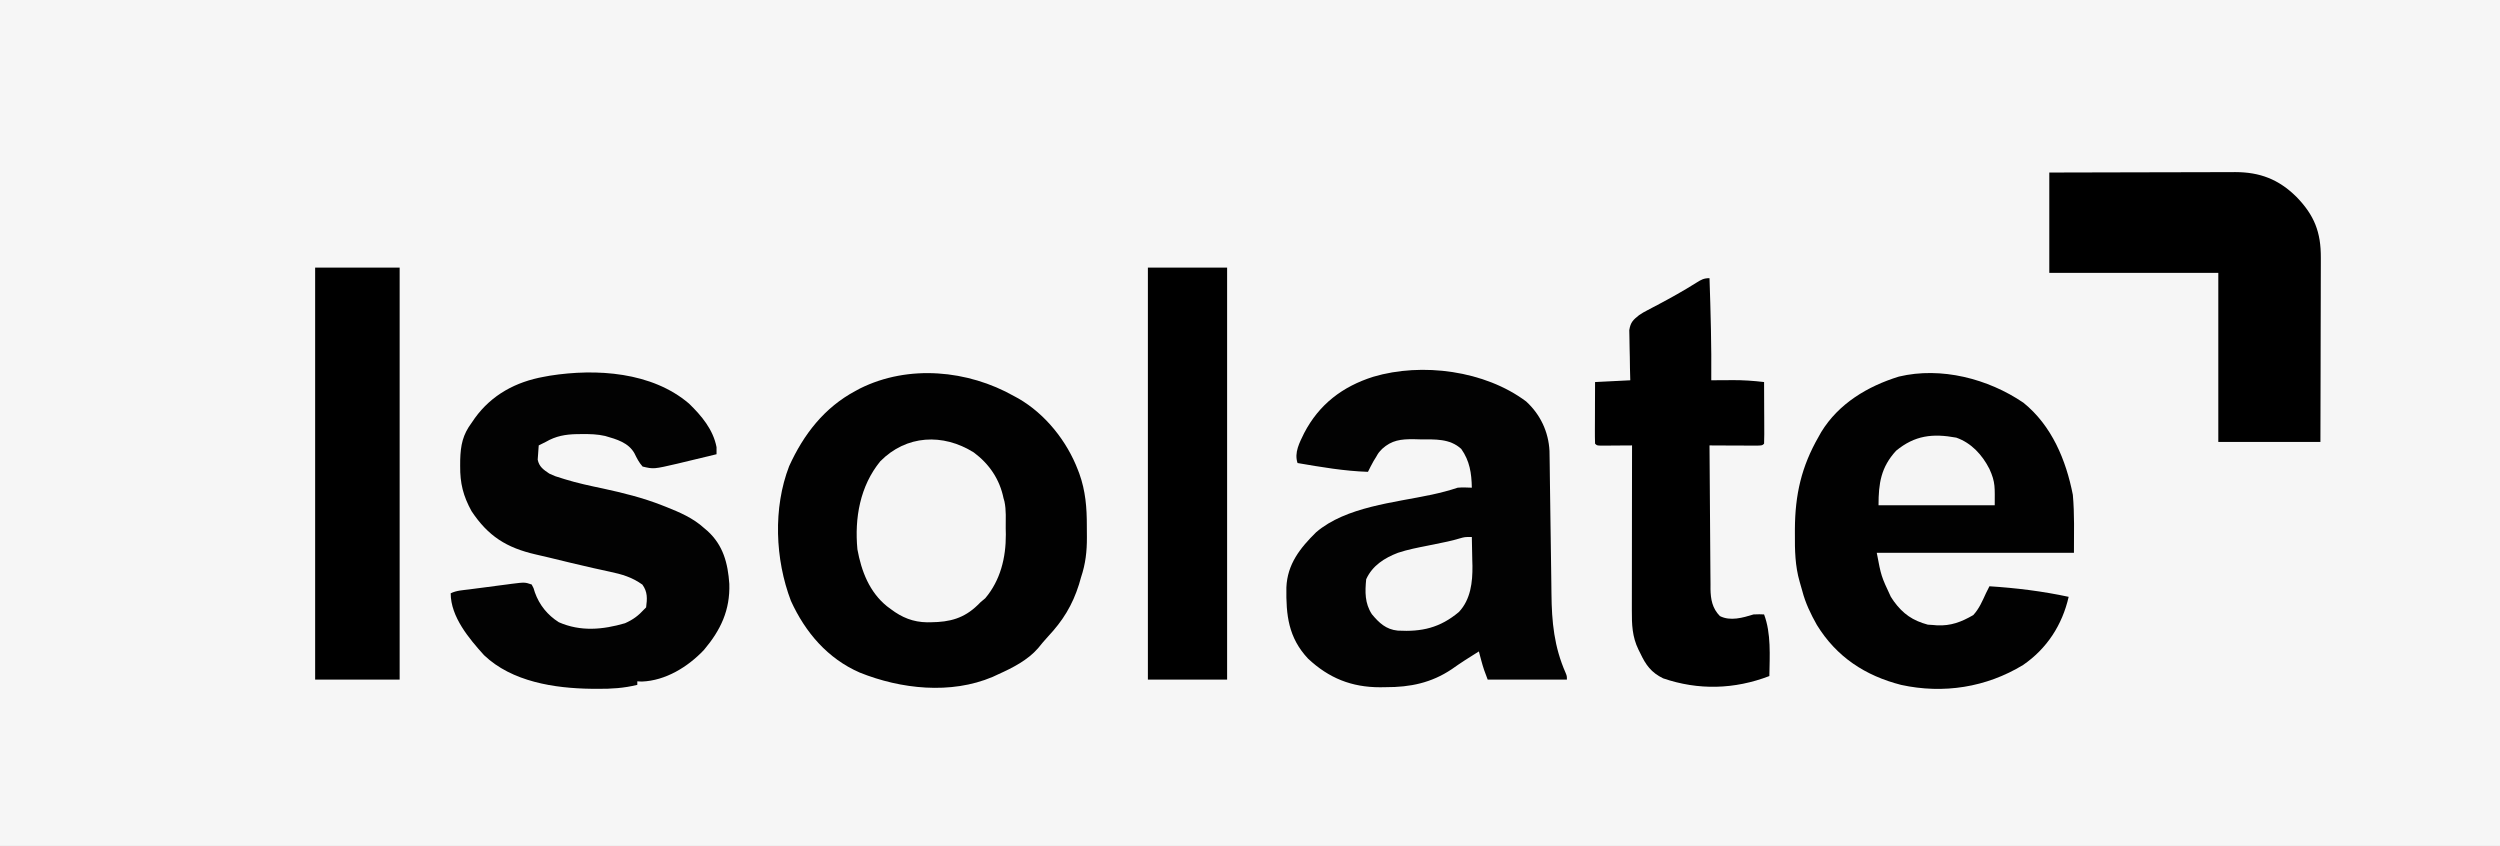
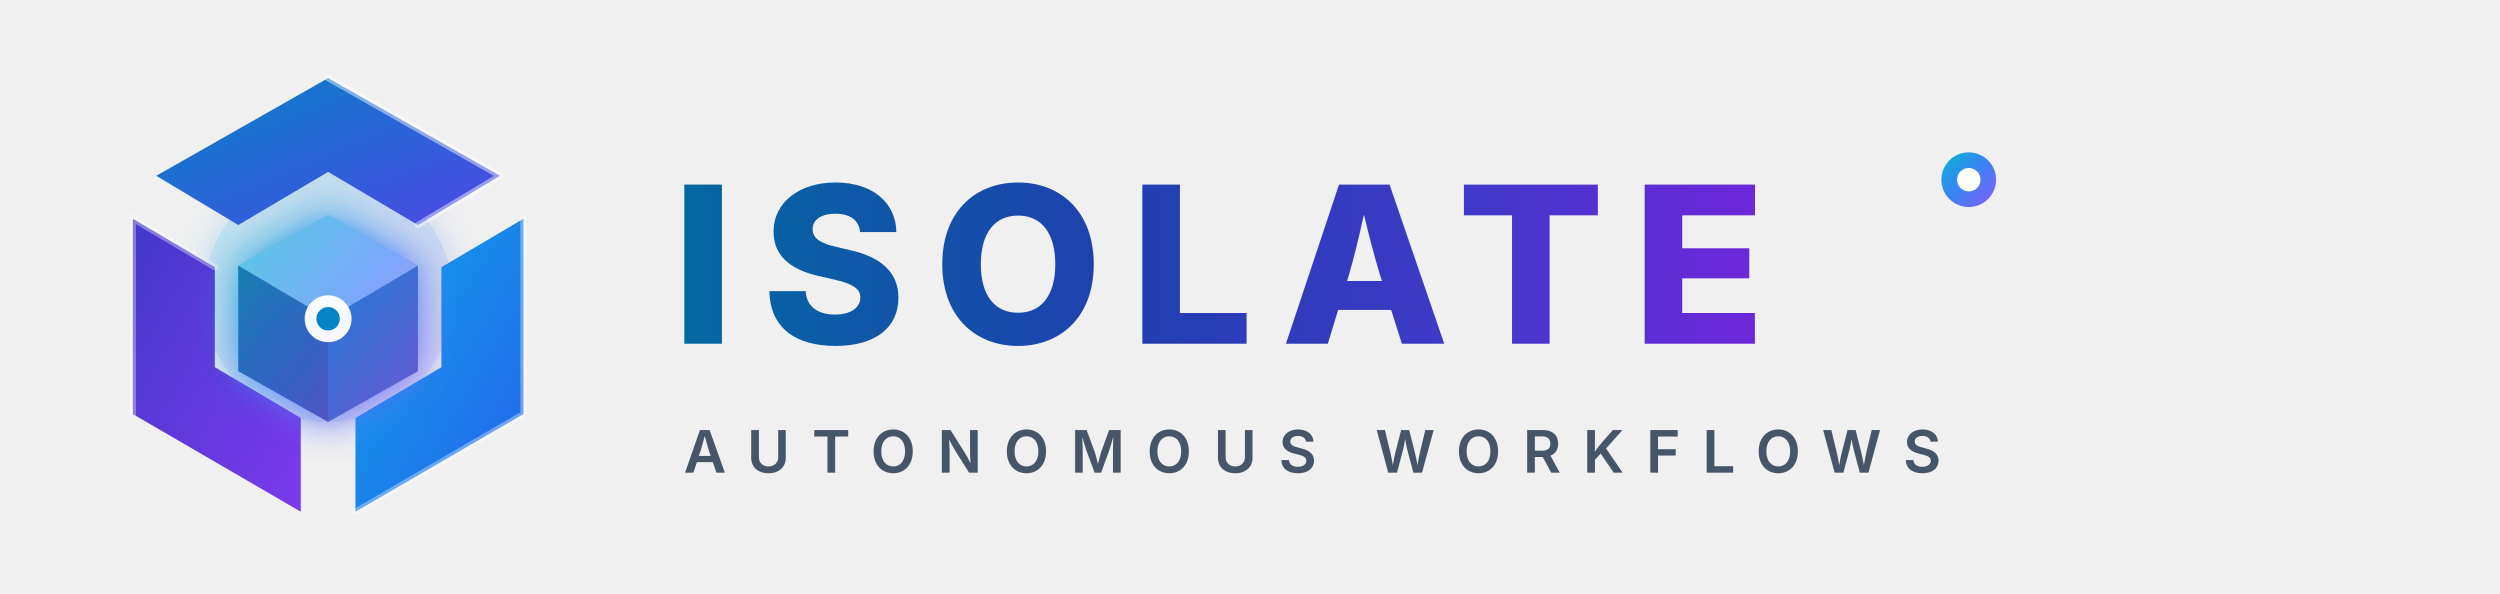
- <svg xmlns="http://www.w3.org/2000/svg" version="1.1" viewBox="0 0 1420 480" width="100%" height="100%">
-   <path d="M0 0 C468.6 0 937.2 0 1420 0 C1420 158.4 1420 316.8 1420 480 C951.4 480 482.8 480 0 480 C0 321.6 0 163.2 0 0 Z " fill="#F6F6F6" transform="translate(0,0)" />
-   <path d="M0 0 C1.2 0.65 1.2 0.65 2.42 1.31 C17.84 10.19 30.05 25.61 36.31 42.06 C36.56 42.7 36.8 43.33 37.05 43.99 C40.59 53.84 41.35 63.4 41.32 73.82 C41.31 75.93 41.34 78.04 41.36 80.15 C41.4 88.19 40.59 95.33 38 103 C37.62 104.32 37.24 105.64 36.86 106.97 C33.15 118.77 27.66 127.63 19.18 136.66 C17.22 138.77 15.43 140.94 13.62 143.19 C7.69 150 -0.85 154.33 -9 158 C-10.04 158.49 -11.09 158.97 -12.16 159.47 C-35.95 169.56 -64.33 166.4 -87.64 157.03 C-105.9 149.08 -118.59 134.2 -126.75 116.31 C-135.76 92.69 -136.95 63.51 -127.75 39.75 C-119.51 21.63 -107.74 6.45 -90 -3 C-89.18 -3.44 -88.36 -3.88 -87.52 -4.34 C-59.94 -18.07 -26.22 -14.84 0 0 Z " fill="#010101" transform="translate(576,225)" />
-   <path d="M0 0 C8.04 7.38 12.68 17.21 13.23 28.1 C13.29 30.71 13.33 33.31 13.35 35.92 C13.36 36.91 13.38 37.9 13.39 38.92 C13.42 41.06 13.45 43.21 13.47 45.35 C13.51 48.76 13.56 52.17 13.61 55.57 C13.76 65.26 13.9 74.95 14.02 84.63 C14.09 90.57 14.17 96.5 14.27 102.43 C14.31 104.68 14.33 106.93 14.35 109.18 C14.5 125.21 15.84 139.27 22.38 154.12 C23.12 155.95 23.12 155.95 23.12 157.95 C8.27 157.95 -6.58 157.95 -21.88 157.95 C-23.35 154.28 -24.51 150.92 -25.51 147.13 C-25.77 146.16 -26.03 145.18 -26.3 144.18 C-26.49 143.44 -26.68 142.7 -26.88 141.95 C-28.53 142.99 -30.18 144.03 -31.82 145.07 C-32.83 145.71 -33.84 146.35 -34.88 147.01 C-37.41 148.64 -39.86 150.34 -42.32 152.07 C-53.91 159.84 -65.94 162.3 -79.63 162.26 C-80.74 162.27 -81.84 162.29 -82.98 162.31 C-99.15 162.32 -112.08 157.14 -123.91 146.05 C-135.1 134.09 -136.45 121.38 -136.22 105.65 C-135.7 92.43 -128.44 83.23 -119.32 74.26 C-102.31 59.72 -74.75 57.44 -53.59 52.9 C-48.56 51.81 -43.76 50.57 -38.88 48.95 C-36.17 48.72 -33.61 48.85 -30.88 48.95 C-31.04 40.72 -32.06 33.8 -36.88 26.95 C-43.43 20.91 -51.92 21.55 -60.26 21.51 C-61.45 21.47 -62.65 21.44 -63.88 21.41 C-71.17 21.36 -76.37 21.92 -81.88 26.95 C-83.93 29.15 -83.93 29.15 -85.26 31.51 C-85.72 32.25 -86.18 33 -86.66 33.76 C-87.8 35.8 -88.86 37.85 -89.88 39.95 C-103.39 39.51 -116.58 37.22 -129.88 34.95 C-131.87 28.97 -128.73 23.34 -126.13 17.95 C-117.64 1.63 -104.35 -8.52 -86.88 -14.05 C-59.15 -22.29 -23.43 -17.59 0 0 Z " fill="#020202" transform="translate(866.8828,228.0547)" />
-   <path d="M0 0 C16.1 13.01 24.19 32.55 28.06 52.31 C29.05 63.25 28.69 74.27 28.69 85.25 C-8.27 85.25 -45.23 85.25 -83.31 85.25 C-80.81 98.5 -80.81 98.5 -75.31 110.25 C-74.48 111.5 -74.48 111.5 -73.63 112.77 C-68.39 119.96 -62.89 123.74 -54.31 126.06 C-53.32 126.12 -52.33 126.19 -51.31 126.25 C-50.58 126.31 -49.84 126.37 -49.08 126.44 C-41.21 126.83 -35.24 124.52 -28.5 120.62 C-25.15 116.99 -23.35 112.71 -21.31 108.25 C-20.65 106.92 -19.98 105.58 -19.31 104.25 C-4.04 105.23 10.73 107.04 25.69 110.25 C22.05 126.17 13.39 139.62 -0.19 148.96 C-21.17 161.72 -45.47 165.5 -69.44 160.28 C-89.83 155.06 -106.11 144.45 -117.31 126.25 C-120.81 120.05 -123.81 113.83 -125.61 106.92 C-126.06 105.19 -126.55 103.48 -127.08 101.77 C-129.74 92.6 -129.87 83.72 -129.81 74.25 C-129.81 73.43 -129.81 72.61 -129.81 71.77 C-129.7 52.18 -126.11 36.31 -116.31 19.25 C-115.83 18.39 -115.35 17.53 -114.85 16.65 C-104.96 0.47 -88.51 -9.36 -70.75 -14.85 C-46.75 -20.57 -20.08 -13.65 0 0 Z " fill="#010101" transform="translate(1149.312,228.75)" />
-   <path d="M0 0 C7.11 6.89 13.73 14.78 15.62 24.75 C15.62 26.07 15.62 27.39 15.62 28.75 C11.56 29.73 7.5 30.71 3.44 31.69 C1.71 32.1 1.71 32.1 -0.05 32.53 C-1.16 32.8 -2.27 33.06 -3.42 33.34 C-4.95 33.71 -4.95 33.71 -6.51 34.09 C-20.1 37.24 -20.1 37.24 -26.38 35.75 C-28.45 33.42 -29.61 31.1 -30.97 28.3 C-34.38 22.12 -41.21 20.24 -47.64 18.38 C-52.06 17.36 -56.36 17.26 -60.88 17.31 C-61.79 17.32 -62.71 17.32 -63.66 17.33 C-70.24 17.47 -75.62 18.4 -81.38 21.75 C-82.71 22.42 -84.04 23.09 -85.38 23.75 C-85.54 25.48 -85.65 27.21 -85.75 28.94 C-85.82 29.9 -85.89 30.86 -85.96 31.86 C-85.14 35.9 -82.65 37.54 -79.38 39.75 C-76.05 41.28 -76.05 41.28 -72.46 42.35 C-71.48 42.66 -71.48 42.66 -70.49 42.97 C-63.45 45.14 -56.27 46.68 -49.06 48.19 C-37.57 50.68 -26.34 53.44 -15.38 57.75 C-14.66 58.03 -13.95 58.31 -13.22 58.59 C-5.31 61.74 2.26 64.95 8.62 70.75 C9.54 71.53 9.54 71.53 10.48 72.33 C19.43 80.48 22.06 90.67 22.88 102.39 C23.35 117.29 18.01 128.61 8.5 139.88 C-0.53 149.46 -13.3 157.38 -26.82 157.88 C-27.66 157.83 -28.51 157.79 -29.38 157.75 C-29.38 158.41 -29.38 159.07 -29.38 159.75 C-36.97 161.62 -44.19 162.07 -52 162 C-53.15 161.99 -54.29 161.99 -55.47 161.98 C-76.38 161.71 -100.59 158.02 -116.44 142.89 C-124.89 133.54 -135.38 121.14 -135.38 107.75 C-132.1 106.11 -128.43 105.99 -124.82 105.52 C-123.97 105.41 -123.12 105.3 -122.25 105.18 C-120.44 104.95 -118.64 104.72 -116.84 104.48 C-114.08 104.13 -111.33 103.76 -108.58 103.39 C-106.83 103.16 -105.08 102.94 -103.32 102.71 C-102.09 102.54 -102.09 102.54 -100.84 102.37 C-93.27 101.43 -93.27 101.43 -89.38 102.75 C-88.29 104.72 -88.29 104.72 -87.56 107.25 C-85.03 114.38 -80.38 120.13 -73.94 124.19 C-61.64 129.58 -49.07 128.45 -36.38 124.75 C-31.76 122.7 -28.8 120.47 -25.38 116.75 C-25.05 116.42 -24.72 116.09 -24.38 115.75 C-23.73 110.76 -23.49 106.97 -26.5 102.81 C-32.43 98.56 -38.17 96.92 -45.19 95.44 C-47.16 95.01 -49.12 94.57 -51.09 94.14 C-52.63 93.8 -52.63 93.8 -54.2 93.46 C-62.68 91.57 -71.12 89.48 -79.56 87.43 C-82.09 86.82 -84.62 86.23 -87.16 85.66 C-103.68 81.85 -114.09 75.32 -123.55 61.07 C-128.29 52.44 -130.1 45.25 -130 35.38 C-129.99 34.27 -129.98 33.17 -129.98 32.03 C-129.74 23.52 -128.56 17.68 -123.38 10.75 C-122.82 9.94 -122.27 9.13 -121.7 8.29 C-112.1 -5.01 -98.37 -12.39 -82.38 -15.25 C-81.26 -15.45 -80.14 -15.66 -79 -15.87 C-52.65 -20.02 -21.08 -18.02 0 0 Z " fill="#020202" transform="translate(391.375,229.25)" />
-   <path d="M0 0 C28.13 -0.08 28.13 -0.08 42.05 -0.1 C49.57 -0.11 57.09 -0.13 64.61 -0.15 C71.21 -0.17 77.8 -0.18 84.4 -0.19 C86.91 -0.19 89.42 -0.2 91.94 -0.21 C95.46 -0.23 98.99 -0.23 102.51 -0.23 C103.55 -0.23 104.58 -0.24 105.65 -0.25 C119.66 -0.21 130.26 3.84 140.31 13.75 C150.56 24.25 154.33 33.92 154.23 48.44 C154.23 49.58 154.23 50.71 154.23 51.87 C154.23 55.6 154.21 59.33 154.2 63.06 C154.19 65.65 154.19 68.24 154.19 70.83 C154.18 76.94 154.16 83.06 154.14 89.17 C154.12 96.81 154.11 104.46 154.1 112.11 C154.08 125.74 154.04 139.37 154 153 C134.86 153 115.72 153 96 153 C96 121.32 96 89.64 96 57 C64.32 57 32.64 57 0 57 C0 38.19 0 19.38 0 0 Z " fill="#000000" transform="translate(1164,98)" />
-   <path d="M0 0 C0.65 19.34 1.18 38.65 1 58 C1.55 57.99 2.11 57.99 2.68 57.98 C5.24 57.96 7.81 57.95 10.38 57.94 C11.25 57.93 12.12 57.92 13.01 57.91 C19.07 57.89 24.99 58.28 31 59 C31.02 63.97 31.04 68.93 31.05 73.9 C31.06 75.59 31.07 77.28 31.08 78.97 C31.09 81.4 31.09 83.82 31.1 86.25 C31.1 87.01 31.11 87.77 31.11 88.55 C31.11 90.37 31.06 92.18 31 94 C30 95 30 95 27.13 95.11 C25.88 95.11 24.63 95.1 23.34 95.1 C22.34 95.1 22.34 95.1 21.33 95.09 C19.2 95.09 17.07 95.08 14.94 95.06 C13.5 95.06 12.06 95.05 10.62 95.05 C7.08 95.04 3.54 95.02 0 95 C0.06 106.35 0.14 117.71 0.24 129.06 C0.28 134.33 0.32 139.6 0.35 144.87 C0.37 149.96 0.41 155.05 0.46 160.14 C0.48 162.08 0.49 164.02 0.5 165.96 C0.51 168.68 0.54 171.41 0.57 174.13 C0.57 174.92 0.56 175.72 0.56 176.54 C0.66 182.43 1.59 187.55 5.89 191.92 C11.85 194.97 18.96 192.86 25 191 C28.44 190.88 28.44 190.88 31 191 C35.08 201.87 34.16 214.52 34 226 C14.15 233.61 -6.34 234.16 -26.36 227.29 C-33.14 223.97 -36.19 219.69 -39.31 213.06 C-39.66 212.37 -40 211.68 -40.36 210.97 C-43.92 203.65 -44.14 196.81 -44.11 188.77 C-44.11 187.76 -44.11 186.74 -44.11 185.7 C-44.11 182.35 -44.11 179.01 -44.1 175.66 C-44.1 173.34 -44.09 171.02 -44.09 168.69 C-44.09 162.59 -44.08 156.48 -44.07 150.38 C-44.06 144.14 -44.05 137.91 -44.05 131.68 C-44.04 119.45 -44.02 107.23 -44 95 C-44.6 95.01 -45.2 95.01 -45.82 95.02 C-48.53 95.04 -51.23 95.05 -53.94 95.06 C-54.88 95.07 -55.83 95.08 -56.8 95.09 C-58.15 95.09 -58.15 95.09 -59.53 95.1 C-60.36 95.1 -61.19 95.11 -62.05 95.11 C-64 95 -64 95 -65 94 C-65.09 91.41 -65.12 88.84 -65.1 86.25 C-65.1 85.08 -65.1 85.08 -65.09 83.9 C-65.09 81.41 -65.08 78.92 -65.06 76.44 C-65.06 74.76 -65.05 73.07 -65.05 71.39 C-65.04 67.26 -65.02 63.13 -65 59 C-55.1 58.5 -55.1 58.5 -45 58 C-45.06 55.75 -45.12 53.5 -45.18 51.18 C-45.21 48.98 -45.25 46.79 -45.27 44.6 C-45.3 43.08 -45.33 41.57 -45.38 40.05 C-45.44 37.86 -45.47 35.68 -45.49 33.49 C-45.51 32.17 -45.54 30.86 -45.57 29.51 C-44.85 25.08 -43.46 23.76 -40 21 C-37.65 19.47 -37.65 19.47 -35.23 18.2 C-34.33 17.72 -33.43 17.24 -32.5 16.75 C-31.55 16.25 -30.6 15.76 -29.62 15.25 C-22.1 11.25 -14.69 7.15 -7.48 2.59 C-4.73 0.88 -3.31 0 0 0 Z " fill="#000000" transform="translate(971,158)" />
-   <path d="M0 0 C15.84 0 31.68 0 48 0 C48 77.22 48 154.44 48 234 C32.16 234 16.32 234 0 234 C0 156.78 0 79.56 0 0 Z " fill="#000000" transform="translate(179,152)" />
-   <path d="M0 0 C14.85 0 29.7 0 45 0 C45 77.22 45 154.44 45 234 C30.15 234 15.3 234 0 234 C0 156.78 0 79.56 0 0 Z " fill="#000000" transform="translate(652,152)" />
-   <path d="M0 0 C8.81 6.56 14.7 15.26 16.88 26 C17.13 26.87 17.13 26.87 17.39 27.77 C18.47 32.75 18.1 37.99 18.12 43.06 C18.15 44.24 18.17 45.42 18.19 46.63 C18.25 59.72 15.13 72.59 6.5 82.81 C5.63 83.53 4.77 84.26 3.88 85 C3.31 85.56 2.75 86.12 2.17 86.7 C-5.63 94.26 -13.69 96.33 -24.31 96.44 C-25.06 96.45 -25.81 96.46 -26.58 96.47 C-34.46 96.34 -40.81 93.77 -47.12 89 C-48.19 88.2 -48.19 88.2 -49.29 87.39 C-59.3 79.31 -63.86 67.45 -66.12 55 C-67.79 37.24 -64.64 19.12 -53.12 5 C-38.32 -9.97 -17.53 -11 0 0 Z " fill="#F5F5F5" transform="translate(553.125,257)" />
-   <path d="M0 0 C0.12 4.27 0.19 8.54 0.25 12.81 C0.28 14.01 0.32 15.2 0.35 16.44 C0.45 25.7 -0.66 35.49 -7.32 42.59 C-18.1 51.63 -28.43 53.94 -42.09 53.19 C-48.73 52.53 -52.66 48.83 -56.77 43.88 C-60.82 37.67 -60.72 31.19 -60 24 C-56.48 16.26 -49.66 11.95 -41.98 8.99 C-36.37 7.13 -30.6 6.03 -24.81 4.88 C-22.36 4.37 -19.91 3.87 -17.46 3.37 C-16.32 3.13 -15.19 2.9 -14.03 2.66 C-11.6 2.13 -9.26 1.54 -6.89 0.82 C-4 0 -4 0 0 0 Z " fill="#F5F5F5" transform="translate(836,305)" />
-   <path d="M0 0 C8.61 3.01 14.77 9.82 18.84 17.8 C22.36 25.51 21.84 28.41 21.84 38.42 C0.06 38.42 -21.72 38.42 -44.16 38.42 C-44.16 25.91 -42.8 16.84 -34.16 7.42 C-23.55 -1.3 -13.45 -2.46 0 0 Z " fill="#F5F5F5" transform="translate(1111.164,248.5781)" />
+ <svg xmlns="http://www.w3.org/2000/svg" viewBox="0 0 320 76" width="100%" height="100%" fill="none">
+   <defs>
+     <linearGradient id="iso-grad-top" x1="0%" y1="0%" x2="100%" y2="100%">
+       <stop offset="0%" stop-color="#0284C7" />
+       <stop offset="100%" stop-color="#4F46E5" />
+     </linearGradient>
+     <linearGradient id="iso-grad-right" x1="0%" y1="0%" x2="100%" y2="100%">
+       <stop offset="0%" stop-color="#0EA5E9" />
+       <stop offset="100%" stop-color="#2563EB" />
+     </linearGradient>
+     <linearGradient id="iso-grad-left" x1="0%" y1="0%" x2="100%" y2="100%">
+       <stop offset="0%" stop-color="#4338CA" />
+       <stop offset="100%" stop-color="#7C3AED" />
+     </linearGradient>
+     <linearGradient id="iso-grad-core" x1="0%" y1="0%" x2="100%" y2="100%">
+       <stop offset="0%" stop-color="#06B6D4" />
+       <stop offset="50%" stop-color="#3B82F6" />
+       <stop offset="100%" stop-color="#8B5CF6" />
+     </linearGradient>
+     <linearGradient id="iso-text-grad" x1="0%" y1="0%" x2="100%" y2="0%">
+       <stop offset="0%" stop-color="#0369A1" />
+       <stop offset="40%" stop-color="#1E40AF" />
+       <stop offset="75%" stop-color="#4338CA" />
+       <stop offset="100%" stop-color="#6D28D9" />
+     </linearGradient>
+     <filter id="iso-core-glow" x="-30%" y="-30%" width="160%" height="160%">
+       <feGaussianBlur stdDeviation="2.5" result="blur" />
+       <feComposite in="SourceGraphic" in2="blur" operator="over" />
+     </filter>
+   </defs>
+   <g transform="translate(10, 6)">
+     <circle cx="32" cy="32" r="16" fill="url(#iso-grad-core)" opacity="0.22" filter="url(#iso-core-glow)" />
+     <path d="M 32 4 L 54 16.5 L 43.5 22.8 L 32 16 L 20.5 22.8 L 10 16.5 Z" fill="url(#iso-grad-top)" />
+     <path d="M 57 22 L 57 47 L 35.5 59.5 L 35.5 47.5 L 46.5 41 L 46.5 28.2 Z" fill="url(#iso-grad-right)" />
+     <path d="M 7 22 L 17.5 28.2 L 17.5 41 L 28.5 47.5 L 28.5 59.5 L 7 47 Z" fill="url(#iso-grad-left)" />
+     <path d="M 32 4 L 54 16.5 L 43.5 22.8" stroke="#FFFFFF" stroke-width="0.8" stroke-linecap="round" opacity="0.45" />
+     <path d="M 57 22 L 57 47 L 35.5 59.5" stroke="#FFFFFF" stroke-width="0.8" stroke-linecap="round" opacity="0.35" />
+     <path d="M 7 47 L 7 22 L 17.5 28.2" stroke="#FFFFFF" stroke-width="0.8" stroke-linecap="round" opacity="0.35" />
+     <polygon points="32,21.5 43.5,28 43.5,41.5 32,48 20.5,41.5 20.5,28" fill="url(#iso-grad-core)" filter="url(#iso-core-glow)" />
+     <polygon points="32,21.5 43.5,28 32,34.8 20.5,28" fill="#FFFFFF" opacity="0.32" />
+     <polygon points="20.5,28 32,34.8 32,48 20.5,41.5" fill="#1E1B4B" opacity="0.3" />
+     <polygon points="43.5,28 43.5,41.5 32,48 32,34.8" fill="#0C4A6E" opacity="0.25" />
+     <circle cx="32" cy="34.8" r="3" fill="#FFFFFF" opacity="0.95" />
+     <circle cx="32" cy="34.8" r="1.5" fill="#0284C7" />
+   </g>
+   <g transform="translate(86, 44)">
+     <text x="0" y="0" font-family="-apple-system, BlinkMacSystemFont, 'Plus Jakarta Sans', Inter, 'Segoe UI', sans-serif" font-size="28" font-weight="800" letter-spacing="3.5" fill="url(#iso-text-grad)">ISOLATE</text>
+     <circle cx="166" cy="-21" r="3.5" fill="url(#iso-grad-core)" />
+     <circle cx="166" cy="-21" r="1.5" fill="#FFFFFF" />
+     <text x="1.5" y="16.5" font-family="-apple-system, BlinkMacSystemFont, 'JetBrains Mono', 'SF Mono', monospace" font-size="7.5" font-weight="600" letter-spacing="2.8" fill="#475569">AUTONOMOUS WORKFLOWS</text>
+   </g>
</svg>
